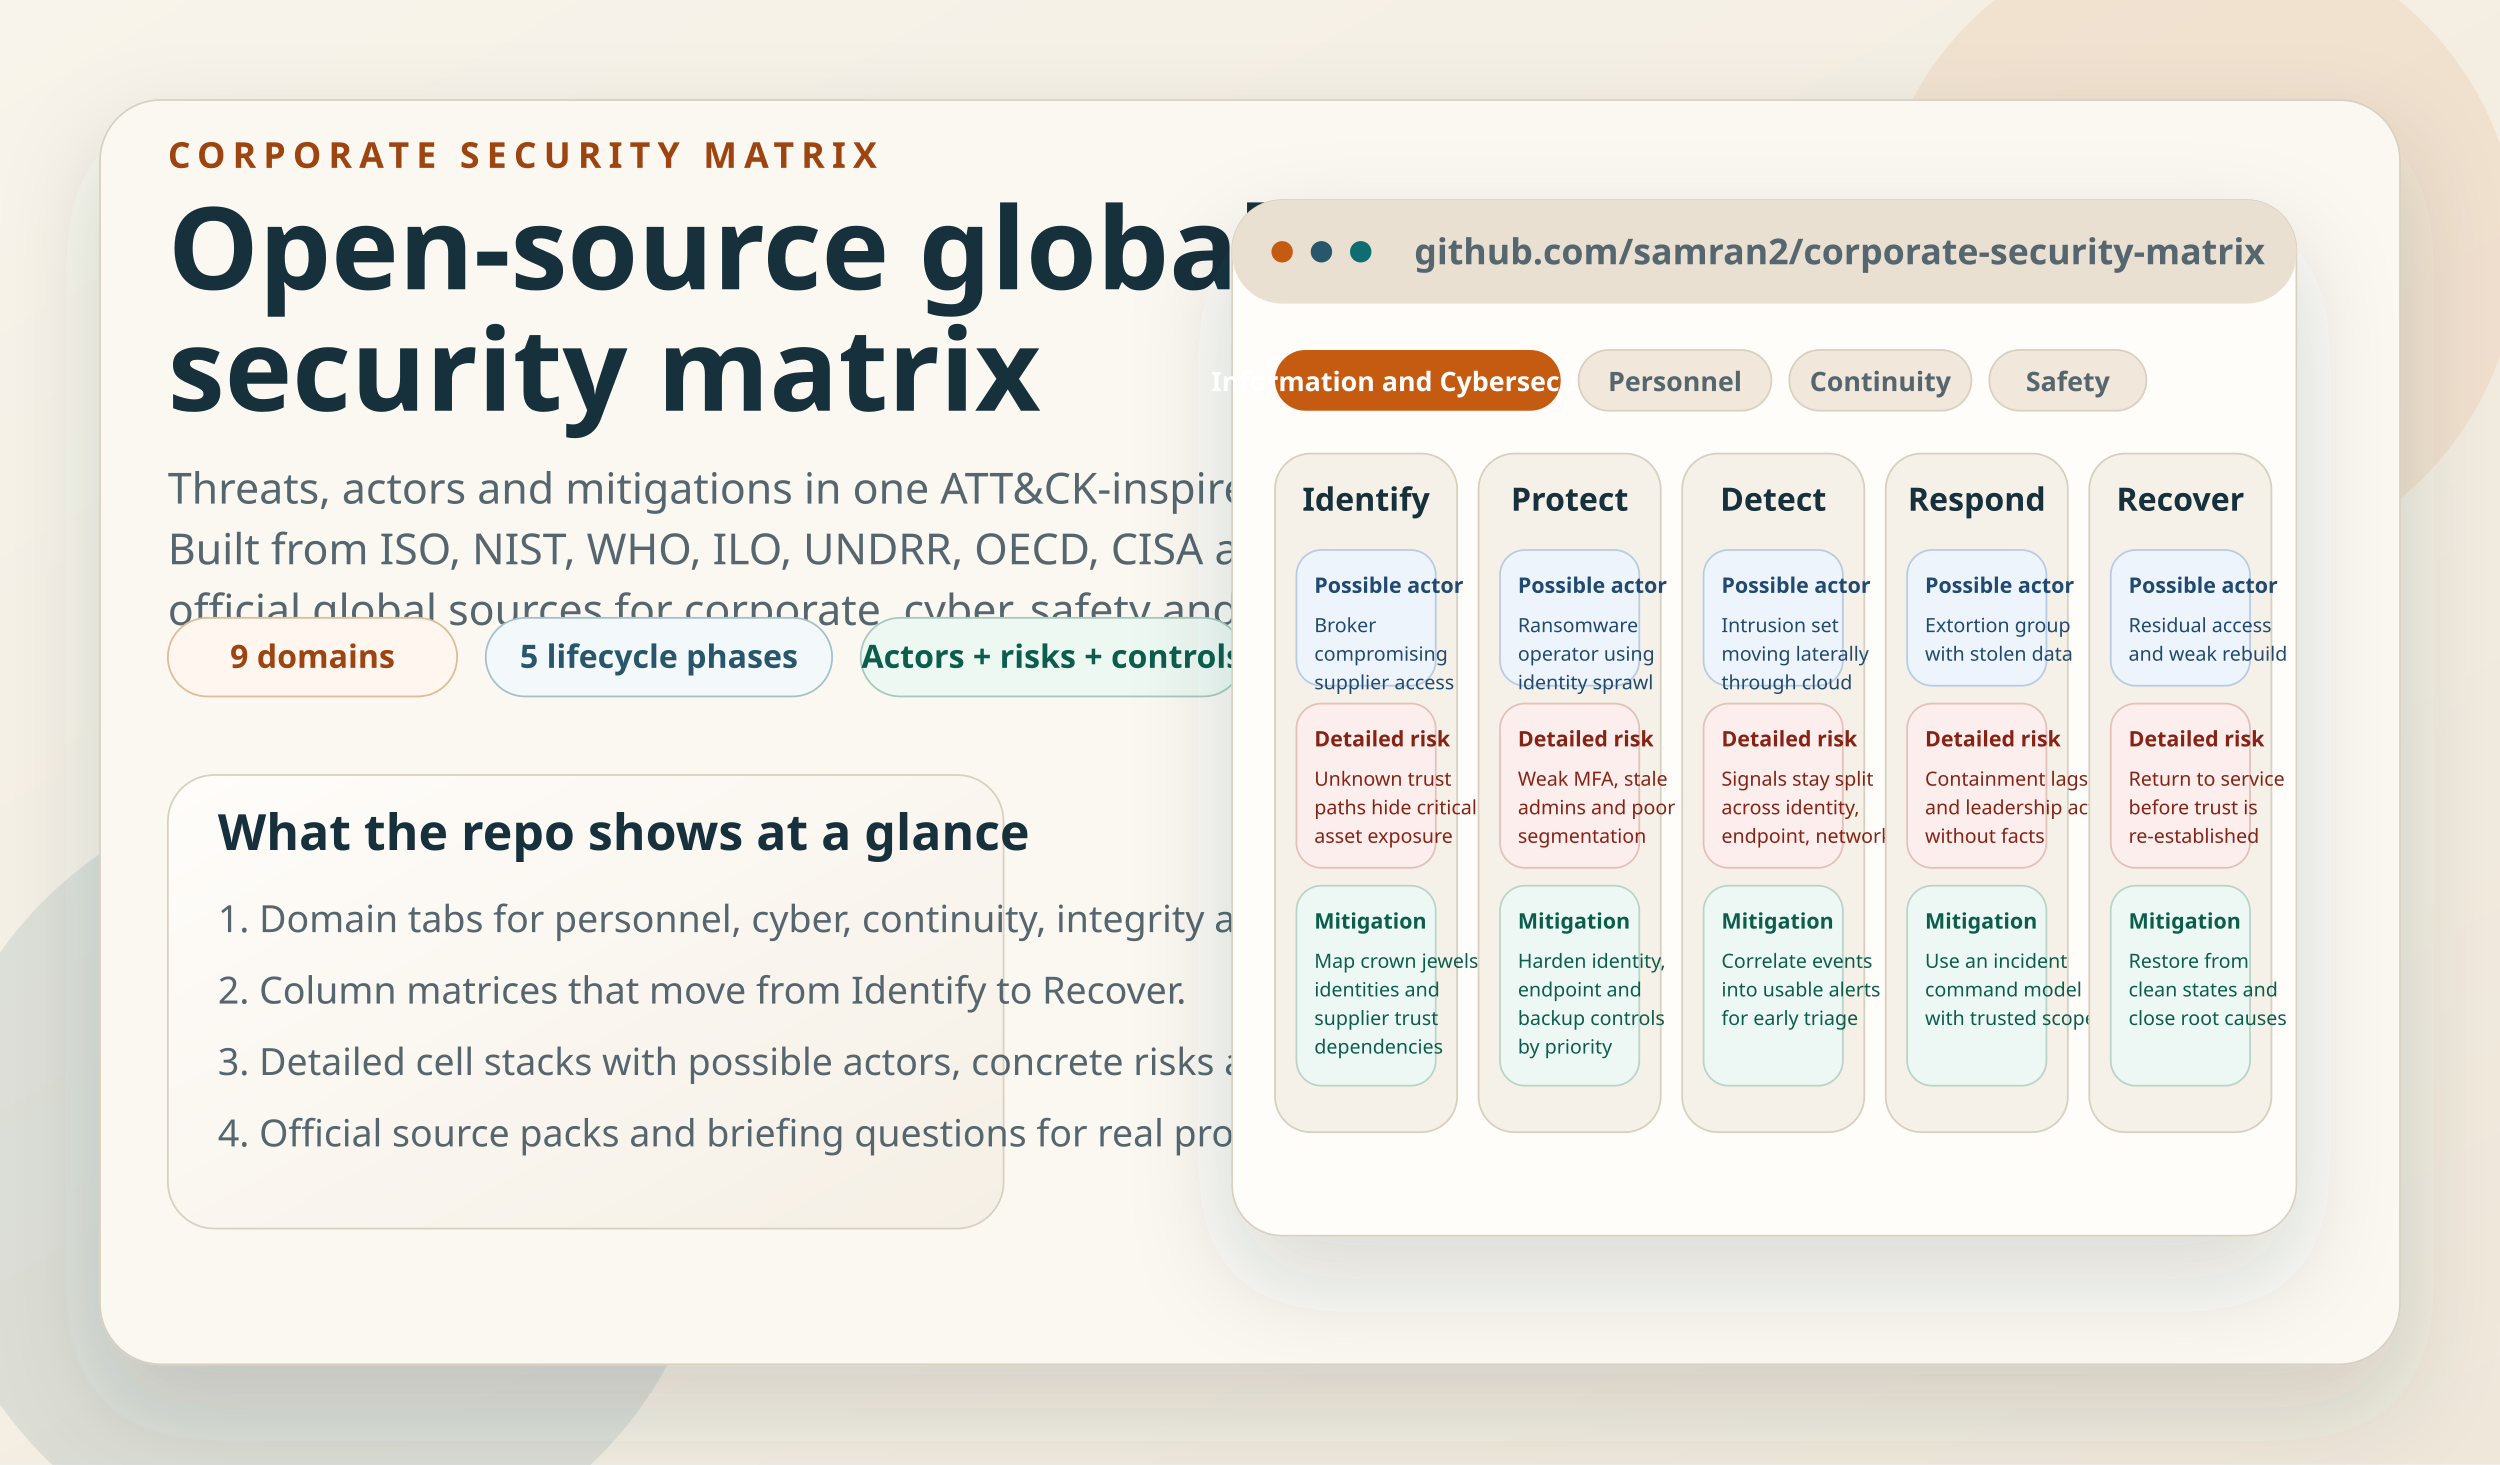
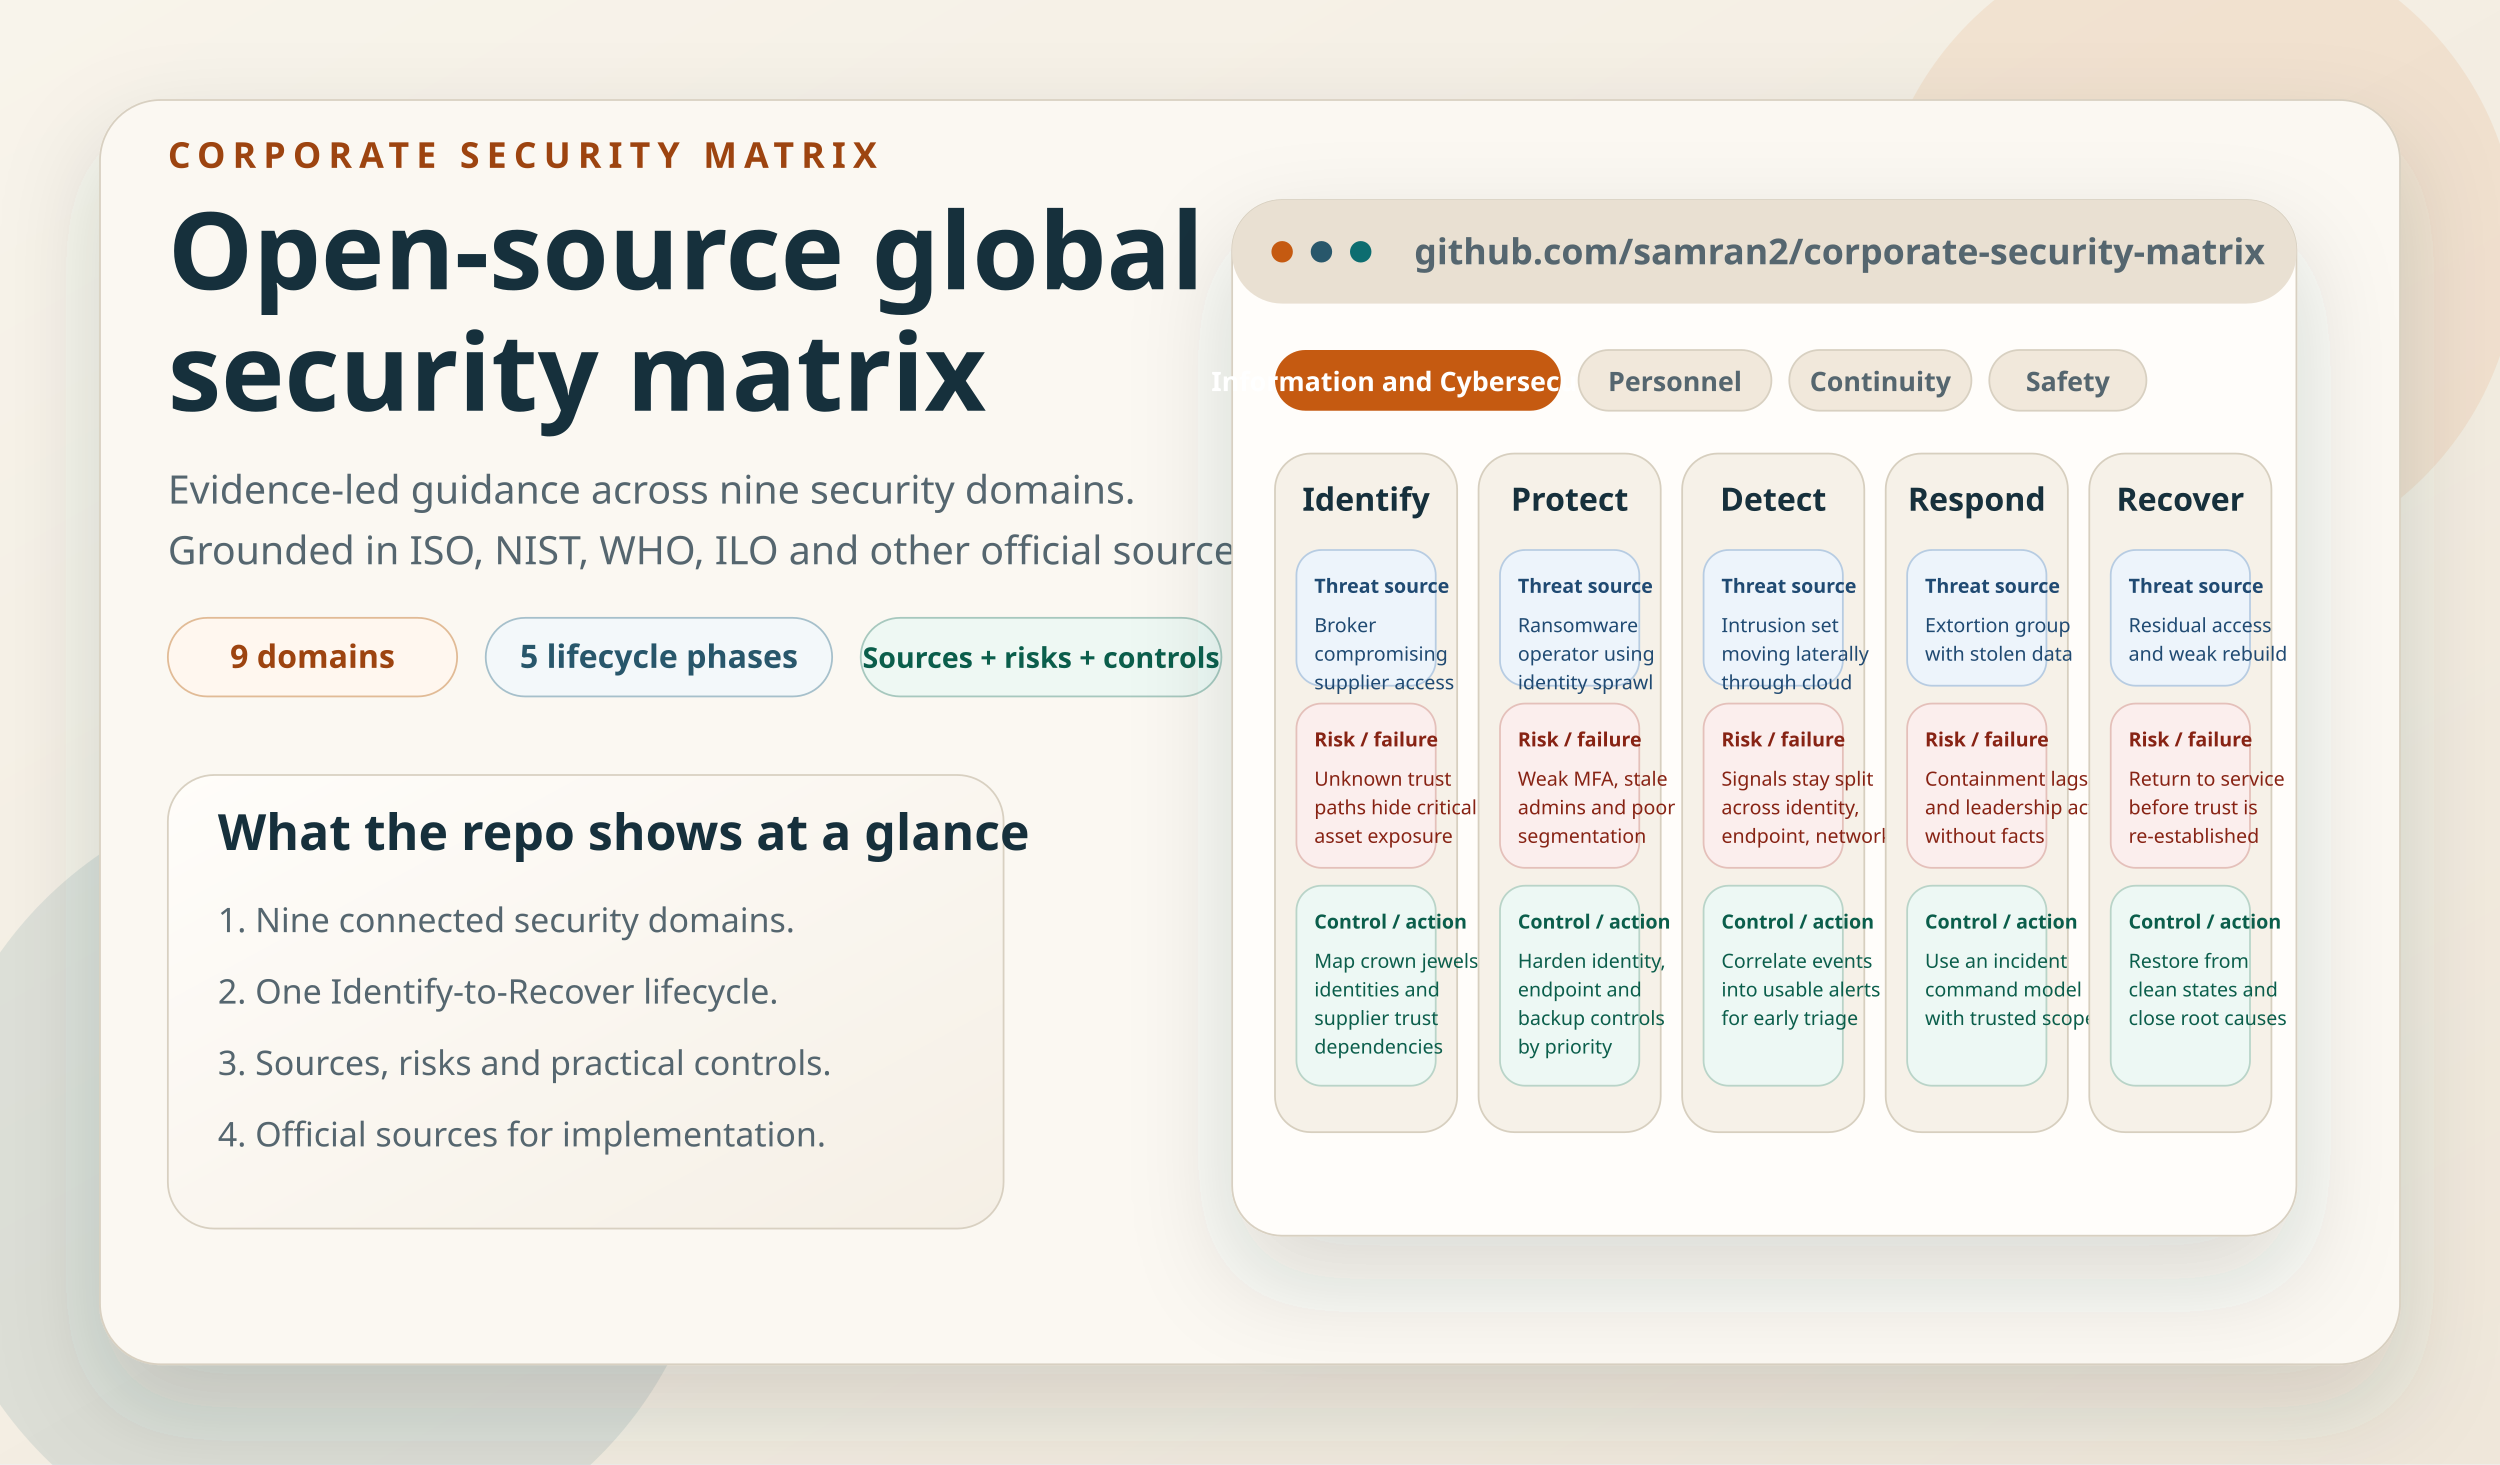
<svg xmlns="http://www.w3.org/2000/svg" width="1400" height="820" viewBox="0 0 1400 820" role="img" aria-labelledby="title desc">
  <defs>
    <linearGradient id="bg" x1="0" y1="0" x2="1" y2="1">
      <stop offset="0%" stop-color="#f8f4eb" />
      <stop offset="100%" stop-color="#efe7da" />
    </linearGradient>
    <linearGradient id="panel" x1="0" y1="0" x2="1" y2="1">
      <stop offset="0%" stop-color="#fffdfa" />
      <stop offset="100%" stop-color="#f5efe5" />
    </linearGradient>
    <filter id="shadow" x="-20%" y="-20%" width="140%" height="160%">
      <feDropShadow dx="0" dy="24" stdDeviation="28" flood-color="#2c3c44" flood-opacity="0.16" />
    </filter>
  </defs>
  <rect width="1400" height="820" fill="url(#bg)" />
  <circle cx="1230" cy="140" r="180" fill="#d9823d" opacity="0.12" />
  <circle cx="180" cy="660" r="220" fill="#2b6673" opacity="0.12" />
  <g filter="url(#shadow)">
    <rect x="56" y="56" width="1288" height="708" rx="34" fill="#fbf8f2" stroke="#d8d0c1" />
  </g>
  <g transform="translate(94 94)">
    <text x="0" y="0" fill="#9d4410" font-family="'Avenir Next', 'Trebuchet MS', sans-serif" font-size="20" font-weight="700" letter-spacing="4">CORPORATE SECURITY MATRIX</text>
-     <text x="0" y="68" fill="#16303c" font-family="'Avenir Next', 'Trebuchet MS', sans-serif" font-size="64" font-weight="700">Open-source global</text>
-     <text x="0" y="136" fill="#16303c" font-family="'Avenir Next', 'Trebuchet MS', sans-serif" font-size="64" font-weight="700">security matrix</text>
-     <text x="0" y="188" fill="#55666f" font-family="'Aptos', 'Segoe UI', sans-serif" font-size="24">
-       <tspan x="0" dy="0">Threats, actors and mitigations in one ATT&amp;CK-inspired view.</tspan>
-       <tspan x="0" dy="34">Built from ISO, NIST, WHO, ILO, UNDRR, OECD, CISA and other</tspan>
-       <tspan x="0" dy="34">official global sources for corporate, cyber, safety and resilience work.</tspan>
+     <text x="0" y="68" fill="#16303c" font-family="'Avenir Next', 'Trebuchet MS', sans-serif" font-size="60" font-weight="700">Open-source global</text>
+     <text x="0" y="136" fill="#16303c" font-family="'Avenir Next', 'Trebuchet MS', sans-serif" font-size="60" font-weight="700">security matrix</text>
+     <text x="0" y="188" fill="#55666f" font-family="'Aptos', 'Segoe UI', sans-serif" font-size="22">
+       <tspan x="0" dy="0">Evidence-led guidance across nine security domains.</tspan>
+       <tspan x="0" dy="34">Grounded in ISO, NIST, WHO, ILO and other official sources.</tspan>
    </text>
    <g transform="translate(0 252)">
      <rect x="0" y="0" width="162" height="44" rx="22" fill="#fff7ef" stroke="#e1bb96" />
      <text x="81" y="28" fill="#9d4410" text-anchor="middle" font-family="'Aptos', 'Segoe UI', sans-serif" font-size="18" font-weight="700">9 domains</text>
      <rect x="178" y="0" width="194" height="44" rx="22" fill="#f3f8fa" stroke="#a6c0cb" />
      <text x="275" y="28" fill="#28576b" text-anchor="middle" font-family="'Aptos', 'Segoe UI', sans-serif" font-size="18" font-weight="700">5 lifecycle phases</text>
-       <rect x="388" y="0" width="214" height="44" rx="22" fill="#eef8f3" stroke="#a7c8be" />
-       <text x="495" y="28" fill="#0b5e4b" text-anchor="middle" font-family="'Aptos', 'Segoe UI', sans-serif" font-size="18" font-weight="700">Actors + risks + controls</text>
+       <rect x="388" y="0" width="202" height="44" rx="22" fill="#eef8f3" stroke="#a7c8be" />
+       <text x="489" y="28" fill="#0b5e4b" text-anchor="middle" font-family="'Aptos', 'Segoe UI', sans-serif" font-size="16" font-weight="700">Sources + risks + controls</text>
    </g>
    <g transform="translate(0 340)">
      <rect x="0" y="0" width="468" height="254" rx="26" fill="url(#panel)" stroke="#d8d0c1" />
      <text x="28" y="42" fill="#16303c" font-family="'Avenir Next', 'Trebuchet MS', sans-serif" font-size="28" font-weight="700">What the repo shows at a glance</text>
-       <g fill="#55666f" font-family="'Aptos', 'Segoe UI', sans-serif" font-size="21">
-         <text x="28" y="88">1. Domain tabs for personnel, cyber, continuity, integrity and safety.</text>
-         <text x="28" y="128">2. Column matrices that move from Identify to Recover.</text>
-         <text x="28" y="168">3. Detailed cell stacks with possible actors, concrete risks and mitigations.</text>
-         <text x="28" y="208">4. Official source packs and briefing questions for real program use.</text>
+       <g fill="#55666f" font-family="'Aptos', 'Segoe UI', sans-serif" font-size="19">
+         <text x="28" y="88">1. Nine connected security domains.</text>
+         <text x="28" y="128">2. One Identify-to-Recover lifecycle.</text>
+         <text x="28" y="168">3. Sources, risks and practical controls.</text>
+         <text x="28" y="208">4. Official sources for implementation.</text>
      </g>
    </g>
  </g>
  <g transform="translate(690 112)">
    <rect x="0" y="0" width="596" height="580" rx="28" fill="#fffdfa" stroke="#d8d0c1" filter="url(#shadow)" />
    <rect x="0" y="0" width="596" height="58" rx="28" fill="#e9e0d2" />
    <circle cx="28" cy="29" r="6" fill="#c55a11" />
    <circle cx="50" cy="29" r="6" fill="#28576b" />
    <circle cx="72" cy="29" r="6" fill="#0d6d70" />
    <text x="102" y="36" fill="#55666f" font-family="'Aptos', 'Segoe UI', sans-serif" font-size="20" font-weight="700">github.com/samran2/corporate-security-matrix</text>
    <g transform="translate(24 84)">
      <rect x="0" y="0" width="160" height="34" rx="17" fill="#c55a11" />
      <text x="80" y="23" fill="#ffffff" text-anchor="middle" font-family="'Aptos', 'Segoe UI', sans-serif" font-size="15" font-weight="700">Information and Cybersecurity</text>
      <rect x="170" y="0" width="108" height="34" rx="17" fill="#f1e8db" stroke="#d8d0c1" />
      <text x="224" y="23" fill="#55666f" text-anchor="middle" font-family="'Aptos', 'Segoe UI', sans-serif" font-size="15" font-weight="700">Personnel</text>
      <rect x="288" y="0" width="102" height="34" rx="17" fill="#f1e8db" stroke="#d8d0c1" />
      <text x="339" y="23" fill="#55666f" text-anchor="middle" font-family="'Aptos', 'Segoe UI', sans-serif" font-size="15" font-weight="700">Continuity</text>
      <rect x="400" y="0" width="88" height="34" rx="17" fill="#f1e8db" stroke="#d8d0c1" />
      <text x="444" y="23" fill="#55666f" text-anchor="middle" font-family="'Aptos', 'Segoe UI', sans-serif" font-size="15" font-weight="700">Safety</text>
    </g>
    <g transform="translate(24 142)">
      <g>
        <rect x="0" y="0" width="102" height="380" rx="20" fill="#f6f1e8" stroke="#d7cfbf" />
        <text x="51" y="32" fill="#16303c" text-anchor="middle" font-family="'Avenir Next', 'Trebuchet MS', sans-serif" font-size="18" font-weight="700">Identify</text>
        <rect x="12" y="54" width="78" height="76" rx="14" fill="#edf4fb" stroke="#b7cce2" />
-         <text x="22" y="78" fill="#204a72" font-family="'Aptos', 'Segoe UI', sans-serif" font-size="12" font-weight="700">Possible actor</text>
+         <text x="22" y="78" fill="#204a72" font-family="'Aptos', 'Segoe UI', sans-serif" font-size="11" font-weight="700">Threat source</text>
        <text x="22" y="100" fill="#204a72" font-family="'Aptos', 'Segoe UI', sans-serif" font-size="11">Broker</text>
        <text x="22" y="116" fill="#204a72" font-family="'Aptos', 'Segoe UI', sans-serif" font-size="11">compromising</text>
        <text x="22" y="132" fill="#204a72" font-family="'Aptos', 'Segoe UI', sans-serif" font-size="11">supplier access</text>
        <rect x="12" y="140" width="78" height="92" rx="14" fill="#fbeeed" stroke="#e4c0ba" />
-         <text x="22" y="164" fill="#872314" font-family="'Aptos', 'Segoe UI', sans-serif" font-size="12" font-weight="700">Detailed risk</text>
+         <text x="22" y="164" fill="#872314" font-family="'Aptos', 'Segoe UI', sans-serif" font-size="11" font-weight="700">Risk / failure</text>
        <text x="22" y="186" fill="#872314" font-family="'Aptos', 'Segoe UI', sans-serif" font-size="11">Unknown trust</text>
        <text x="22" y="202" fill="#872314" font-family="'Aptos', 'Segoe UI', sans-serif" font-size="11">paths hide critical</text>
        <text x="22" y="218" fill="#872314" font-family="'Aptos', 'Segoe UI', sans-serif" font-size="11">asset exposure</text>
        <rect x="12" y="242" width="78" height="112" rx="14" fill="#edf8f4" stroke="#b9d4c8" />
-         <text x="22" y="266" fill="#0b5e4b" font-family="'Aptos', 'Segoe UI', sans-serif" font-size="12" font-weight="700">Mitigation</text>
+         <text x="22" y="266" fill="#0b5e4b" font-family="'Aptos', 'Segoe UI', sans-serif" font-size="11" font-weight="700">Control / action</text>
        <text x="22" y="288" fill="#0b5e4b" font-family="'Aptos', 'Segoe UI', sans-serif" font-size="11">Map crown jewels,</text>
        <text x="22" y="304" fill="#0b5e4b" font-family="'Aptos', 'Segoe UI', sans-serif" font-size="11">identities and</text>
        <text x="22" y="320" fill="#0b5e4b" font-family="'Aptos', 'Segoe UI', sans-serif" font-size="11">supplier trust</text>
        <text x="22" y="336" fill="#0b5e4b" font-family="'Aptos', 'Segoe UI', sans-serif" font-size="11">dependencies</text>
      </g>
      <g transform="translate(114 0)">
        <rect x="0" y="0" width="102" height="380" rx="20" fill="#f6f1e8" stroke="#d7cfbf" />
        <text x="51" y="32" fill="#16303c" text-anchor="middle" font-family="'Avenir Next', 'Trebuchet MS', sans-serif" font-size="18" font-weight="700">Protect</text>
        <rect x="12" y="54" width="78" height="76" rx="14" fill="#edf4fb" stroke="#b7cce2" />
-         <text x="22" y="78" fill="#204a72" font-family="'Aptos', 'Segoe UI', sans-serif" font-size="12" font-weight="700">Possible actor</text>
+         <text x="22" y="78" fill="#204a72" font-family="'Aptos', 'Segoe UI', sans-serif" font-size="11" font-weight="700">Threat source</text>
        <text x="22" y="100" fill="#204a72" font-family="'Aptos', 'Segoe UI', sans-serif" font-size="11">Ransomware</text>
        <text x="22" y="116" fill="#204a72" font-family="'Aptos', 'Segoe UI', sans-serif" font-size="11">operator using</text>
        <text x="22" y="132" fill="#204a72" font-family="'Aptos', 'Segoe UI', sans-serif" font-size="11">identity sprawl</text>
        <rect x="12" y="140" width="78" height="92" rx="14" fill="#fbeeed" stroke="#e4c0ba" />
-         <text x="22" y="164" fill="#872314" font-family="'Aptos', 'Segoe UI', sans-serif" font-size="12" font-weight="700">Detailed risk</text>
+         <text x="22" y="164" fill="#872314" font-family="'Aptos', 'Segoe UI', sans-serif" font-size="11" font-weight="700">Risk / failure</text>
        <text x="22" y="186" fill="#872314" font-family="'Aptos', 'Segoe UI', sans-serif" font-size="11">Weak MFA, stale</text>
        <text x="22" y="202" fill="#872314" font-family="'Aptos', 'Segoe UI', sans-serif" font-size="11">admins and poor</text>
        <text x="22" y="218" fill="#872314" font-family="'Aptos', 'Segoe UI', sans-serif" font-size="11">segmentation</text>
        <rect x="12" y="242" width="78" height="112" rx="14" fill="#edf8f4" stroke="#b9d4c8" />
-         <text x="22" y="266" fill="#0b5e4b" font-family="'Aptos', 'Segoe UI', sans-serif" font-size="12" font-weight="700">Mitigation</text>
+         <text x="22" y="266" fill="#0b5e4b" font-family="'Aptos', 'Segoe UI', sans-serif" font-size="11" font-weight="700">Control / action</text>
        <text x="22" y="288" fill="#0b5e4b" font-family="'Aptos', 'Segoe UI', sans-serif" font-size="11">Harden identity,</text>
        <text x="22" y="304" fill="#0b5e4b" font-family="'Aptos', 'Segoe UI', sans-serif" font-size="11">endpoint and</text>
        <text x="22" y="320" fill="#0b5e4b" font-family="'Aptos', 'Segoe UI', sans-serif" font-size="11">backup controls</text>
        <text x="22" y="336" fill="#0b5e4b" font-family="'Aptos', 'Segoe UI', sans-serif" font-size="11">by priority</text>
      </g>
      <g transform="translate(228 0)">
        <rect x="0" y="0" width="102" height="380" rx="20" fill="#f6f1e8" stroke="#d7cfbf" />
        <text x="51" y="32" fill="#16303c" text-anchor="middle" font-family="'Avenir Next', 'Trebuchet MS', sans-serif" font-size="18" font-weight="700">Detect</text>
        <rect x="12" y="54" width="78" height="76" rx="14" fill="#edf4fb" stroke="#b7cce2" />
-         <text x="22" y="78" fill="#204a72" font-family="'Aptos', 'Segoe UI', sans-serif" font-size="12" font-weight="700">Possible actor</text>
+         <text x="22" y="78" fill="#204a72" font-family="'Aptos', 'Segoe UI', sans-serif" font-size="11" font-weight="700">Threat source</text>
        <text x="22" y="100" fill="#204a72" font-family="'Aptos', 'Segoe UI', sans-serif" font-size="11">Intrusion set</text>
        <text x="22" y="116" fill="#204a72" font-family="'Aptos', 'Segoe UI', sans-serif" font-size="11">moving laterally</text>
        <text x="22" y="132" fill="#204a72" font-family="'Aptos', 'Segoe UI', sans-serif" font-size="11">through cloud</text>
        <rect x="12" y="140" width="78" height="92" rx="14" fill="#fbeeed" stroke="#e4c0ba" />
-         <text x="22" y="164" fill="#872314" font-family="'Aptos', 'Segoe UI', sans-serif" font-size="12" font-weight="700">Detailed risk</text>
+         <text x="22" y="164" fill="#872314" font-family="'Aptos', 'Segoe UI', sans-serif" font-size="11" font-weight="700">Risk / failure</text>
        <text x="22" y="186" fill="#872314" font-family="'Aptos', 'Segoe UI', sans-serif" font-size="11">Signals stay split</text>
        <text x="22" y="202" fill="#872314" font-family="'Aptos', 'Segoe UI', sans-serif" font-size="11">across identity,</text>
        <text x="22" y="218" fill="#872314" font-family="'Aptos', 'Segoe UI', sans-serif" font-size="11">endpoint, network</text>
        <rect x="12" y="242" width="78" height="112" rx="14" fill="#edf8f4" stroke="#b9d4c8" />
-         <text x="22" y="266" fill="#0b5e4b" font-family="'Aptos', 'Segoe UI', sans-serif" font-size="12" font-weight="700">Mitigation</text>
+         <text x="22" y="266" fill="#0b5e4b" font-family="'Aptos', 'Segoe UI', sans-serif" font-size="11" font-weight="700">Control / action</text>
        <text x="22" y="288" fill="#0b5e4b" font-family="'Aptos', 'Segoe UI', sans-serif" font-size="11">Correlate events</text>
        <text x="22" y="304" fill="#0b5e4b" font-family="'Aptos', 'Segoe UI', sans-serif" font-size="11">into usable alerts</text>
        <text x="22" y="320" fill="#0b5e4b" font-family="'Aptos', 'Segoe UI', sans-serif" font-size="11">for early triage</text>
      </g>
      <g transform="translate(342 0)">
        <rect x="0" y="0" width="102" height="380" rx="20" fill="#f6f1e8" stroke="#d7cfbf" />
        <text x="51" y="32" fill="#16303c" text-anchor="middle" font-family="'Avenir Next', 'Trebuchet MS', sans-serif" font-size="18" font-weight="700">Respond</text>
        <rect x="12" y="54" width="78" height="76" rx="14" fill="#edf4fb" stroke="#b7cce2" />
-         <text x="22" y="78" fill="#204a72" font-family="'Aptos', 'Segoe UI', sans-serif" font-size="12" font-weight="700">Possible actor</text>
+         <text x="22" y="78" fill="#204a72" font-family="'Aptos', 'Segoe UI', sans-serif" font-size="11" font-weight="700">Threat source</text>
        <text x="22" y="100" fill="#204a72" font-family="'Aptos', 'Segoe UI', sans-serif" font-size="11">Extortion group</text>
        <text x="22" y="116" fill="#204a72" font-family="'Aptos', 'Segoe UI', sans-serif" font-size="11">with stolen data</text>
        <rect x="12" y="140" width="78" height="92" rx="14" fill="#fbeeed" stroke="#e4c0ba" />
-         <text x="22" y="164" fill="#872314" font-family="'Aptos', 'Segoe UI', sans-serif" font-size="12" font-weight="700">Detailed risk</text>
+         <text x="22" y="164" fill="#872314" font-family="'Aptos', 'Segoe UI', sans-serif" font-size="11" font-weight="700">Risk / failure</text>
        <text x="22" y="186" fill="#872314" font-family="'Aptos', 'Segoe UI', sans-serif" font-size="11">Containment lags</text>
        <text x="22" y="202" fill="#872314" font-family="'Aptos', 'Segoe UI', sans-serif" font-size="11">and leadership acts</text>
        <text x="22" y="218" fill="#872314" font-family="'Aptos', 'Segoe UI', sans-serif" font-size="11">without facts</text>
        <rect x="12" y="242" width="78" height="112" rx="14" fill="#edf8f4" stroke="#b9d4c8" />
-         <text x="22" y="266" fill="#0b5e4b" font-family="'Aptos', 'Segoe UI', sans-serif" font-size="12" font-weight="700">Mitigation</text>
+         <text x="22" y="266" fill="#0b5e4b" font-family="'Aptos', 'Segoe UI', sans-serif" font-size="11" font-weight="700">Control / action</text>
        <text x="22" y="288" fill="#0b5e4b" font-family="'Aptos', 'Segoe UI', sans-serif" font-size="11">Use an incident</text>
        <text x="22" y="304" fill="#0b5e4b" font-family="'Aptos', 'Segoe UI', sans-serif" font-size="11">command model</text>
        <text x="22" y="320" fill="#0b5e4b" font-family="'Aptos', 'Segoe UI', sans-serif" font-size="11">with trusted scope</text>
      </g>
      <g transform="translate(456 0)">
        <rect x="0" y="0" width="102" height="380" rx="20" fill="#f6f1e8" stroke="#d7cfbf" />
        <text x="51" y="32" fill="#16303c" text-anchor="middle" font-family="'Avenir Next', 'Trebuchet MS', sans-serif" font-size="18" font-weight="700">Recover</text>
        <rect x="12" y="54" width="78" height="76" rx="14" fill="#edf4fb" stroke="#b7cce2" />
-         <text x="22" y="78" fill="#204a72" font-family="'Aptos', 'Segoe UI', sans-serif" font-size="12" font-weight="700">Possible actor</text>
+         <text x="22" y="78" fill="#204a72" font-family="'Aptos', 'Segoe UI', sans-serif" font-size="11" font-weight="700">Threat source</text>
        <text x="22" y="100" fill="#204a72" font-family="'Aptos', 'Segoe UI', sans-serif" font-size="11">Residual access</text>
        <text x="22" y="116" fill="#204a72" font-family="'Aptos', 'Segoe UI', sans-serif" font-size="11">and weak rebuild</text>
        <rect x="12" y="140" width="78" height="92" rx="14" fill="#fbeeed" stroke="#e4c0ba" />
-         <text x="22" y="164" fill="#872314" font-family="'Aptos', 'Segoe UI', sans-serif" font-size="12" font-weight="700">Detailed risk</text>
+         <text x="22" y="164" fill="#872314" font-family="'Aptos', 'Segoe UI', sans-serif" font-size="11" font-weight="700">Risk / failure</text>
        <text x="22" y="186" fill="#872314" font-family="'Aptos', 'Segoe UI', sans-serif" font-size="11">Return to service</text>
        <text x="22" y="202" fill="#872314" font-family="'Aptos', 'Segoe UI', sans-serif" font-size="11">before trust is</text>
        <text x="22" y="218" fill="#872314" font-family="'Aptos', 'Segoe UI', sans-serif" font-size="11">re-established</text>
        <rect x="12" y="242" width="78" height="112" rx="14" fill="#edf8f4" stroke="#b9d4c8" />
-         <text x="22" y="266" fill="#0b5e4b" font-family="'Aptos', 'Segoe UI', sans-serif" font-size="12" font-weight="700">Mitigation</text>
+         <text x="22" y="266" fill="#0b5e4b" font-family="'Aptos', 'Segoe UI', sans-serif" font-size="11" font-weight="700">Control / action</text>
        <text x="22" y="288" fill="#0b5e4b" font-family="'Aptos', 'Segoe UI', sans-serif" font-size="11">Restore from</text>
        <text x="22" y="304" fill="#0b5e4b" font-family="'Aptos', 'Segoe UI', sans-serif" font-size="11">clean states and</text>
        <text x="22" y="320" fill="#0b5e4b" font-family="'Aptos', 'Segoe UI', sans-serif" font-size="11">close root causes</text>
      </g>
    </g>
  </g>
</svg>
